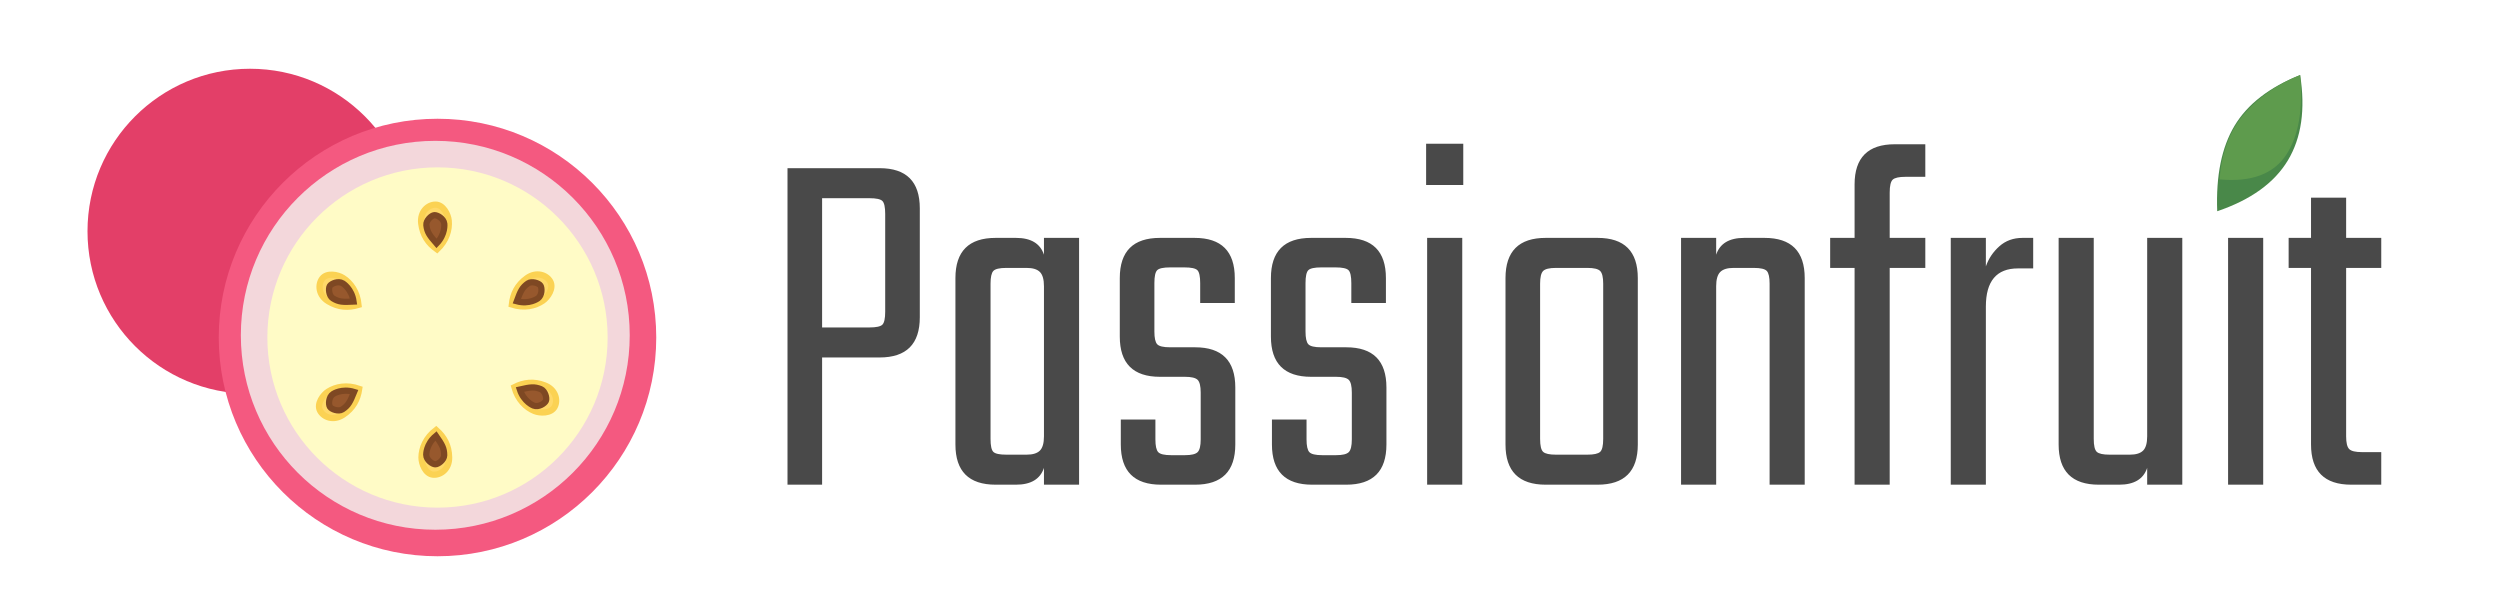
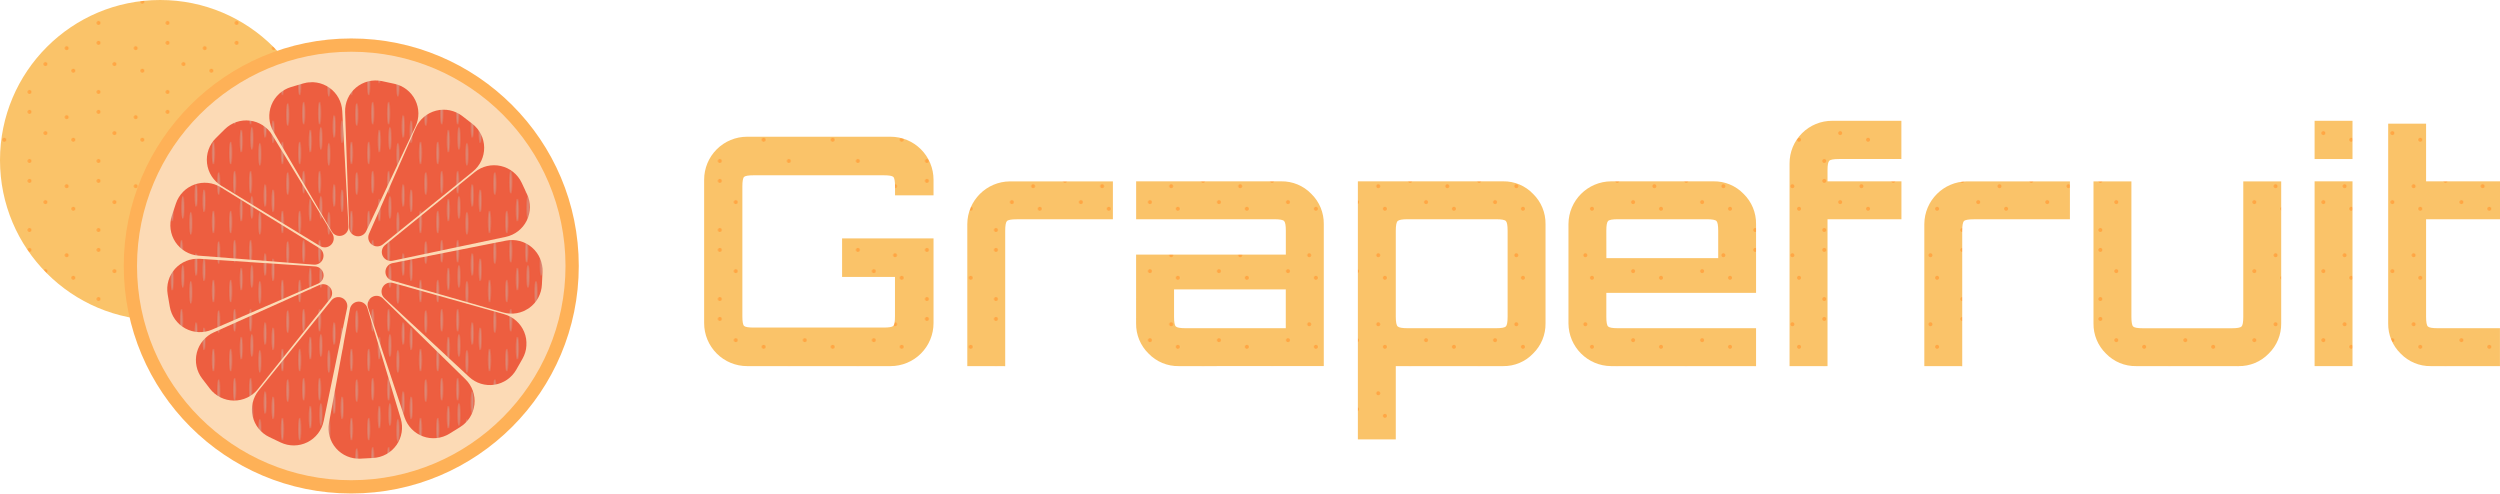
- <svg xmlns="http://www.w3.org/2000/svg" width="400px" height="96px" viewBox="0 0 400 96" version="1.1">
-   <defs />
-   <g id="Page-1" stroke="none" stroke-width="1" fill="none" fill-rule="evenodd">
-     <g id="back" transform="translate(14, 11)" fill="#E33F68">
-       <circle id="Oval" cx="26" cy="26" r="26" />
-     </g>
-     <g id="front" transform="translate(35, 19)">
-       <circle id="Oval" fill="#F45980" cx="35" cy="35" r="35" />
-       <circle id="Oval-Copy" fill="#F3D7DB" cx="34.646" cy="34.646" r="31.111" />
-       <circle id="Oval-Copy" fill="#FFFBC6" cx="35" cy="35" r="27.222" />
-       <g id="dots" transform="translate(15.55556, 12.72727)">
-         <g id="Group" transform="translate(19.09091, 41.0101) rotate(-43) translate(-19.09091, -41.0101) translate(16.26263, 38.18182)">
-           <path d="M5.619,0.032 C3.548,-0.166 1.916,0.585 0.901,1.658 C0.234,2.363 -0.446,3.998 0.381,4.933 C1.17,5.825 2.884,6.061 4.146,4.662 C5.408,3.264 5.788,1.744 5.619,0.032 Z" id="Path-4" stroke="#FBD253" fill="#FFD969" />
-           <path d="M4.949,0.714 C2.88,0.605 1.78,1.828 1.763,1.846 C1.176,2.47 1.437,3.628 1.763,3.957 C2.09,4.287 3.299,4.414 3.797,3.877 C4.57,3.046 4.704,2.429 4.949,0.714 Z" id="Path-5" stroke="#7E4823" fill="#97582D" />
-         </g>
-         <g id="dot" transform="translate(3.535354, 14.84849) rotate(79) translate(-3.535354, -14.84849) translate(0.707071, 12.0202)">
-           <path d="M5.619,0.032 C3.548,-0.166 1.916,0.585 0.901,1.658 C0.234,2.363 -0.446,3.998 0.381,4.933 C1.17,5.825 2.884,6.061 4.146,4.662 C5.408,3.264 5.788,1.744 5.619,0.032 Z" id="Path-4" stroke="#FBD253" fill="#FFD969" />
-           <path d="M4.949,0.714 C2.88,0.605 1.78,1.828 1.763,1.846 C1.176,2.47 1.437,3.628 1.763,3.957 C2.09,4.287 3.299,4.414 3.797,3.877 C4.57,3.046 4.704,2.429 4.949,0.714 Z" id="Path-5" stroke="#7E4823" fill="#97582D" />
-         </g>
-         <g id="dot" transform="translate(3.535354, 32.52525) rotate(14) translate(-3.535354, -32.52525) translate(0.707071, 29.69697)">
-           <path d="M5.619,0.032 C3.548,-0.166 1.916,0.585 0.901,1.658 C0.234,2.363 -0.446,3.998 0.381,4.933 C1.17,5.825 2.884,6.061 4.146,4.662 C5.408,3.264 5.788,1.744 5.619,0.032 Z" id="Path-4" stroke="#FBD253" fill="#FFD969" />
-           <path d="M4.949,0.714 C2.88,0.605 1.78,1.828 1.763,1.846 C1.176,2.47 1.437,3.628 1.763,3.957 C2.09,4.287 3.299,4.414 3.797,3.877 C4.57,3.046 4.704,2.429 4.949,0.714 Z" id="Path-5" stroke="#7E4823" fill="#97582D" />
-         </g>
-         <g id="dot" transform="translate(19.09091, 4.242424) rotate(131) translate(-19.09091, -4.242424) translate(16.26263, 1.414141)">
-           <path d="M5.619,0.032 C3.548,-0.166 1.916,0.585 0.901,1.658 C0.234,2.363 -0.446,3.998 0.381,4.933 C1.17,5.825 2.884,6.061 4.146,4.662 C5.408,3.264 5.788,1.744 5.619,0.032 Z" id="Path-4" stroke="#FBD253" fill="#FFD969" />
-           <path d="M4.949,0.714 C2.88,0.605 1.78,1.828 1.763,1.846 C1.176,2.47 1.437,3.628 1.763,3.957 C2.09,4.287 3.299,4.414 3.797,3.877 C4.57,3.046 4.704,2.429 4.949,0.714 Z" id="Path-5" stroke="#7E4823" fill="#97582D" />
-         </g>
-         <g id="dot" transform="translate(34.64646, 14.84849) rotate(192) translate(-34.64646, -14.84849) translate(31.81818, 12.0202)">
-           <path d="M5.619,0.032 C3.548,-0.166 1.916,0.585 0.901,1.658 C0.234,2.363 -0.446,3.998 0.381,4.933 C1.17,5.825 2.884,6.061 4.146,4.662 C5.408,3.264 5.788,1.744 5.619,0.032 Z" id="Path-4" stroke="#FBD253" fill="#FFD969" />
-           <path d="M4.949,0.714 C2.88,0.605 1.78,1.828 1.763,1.846 C1.176,2.47 1.437,3.628 1.763,3.957 C2.09,4.287 3.299,4.414 3.797,3.877 C4.57,3.046 4.704,2.429 4.949,0.714 Z" id="Path-5" stroke="#7E4823" fill="#97582D" />
-         </g>
-         <g id="dot" transform="translate(35.35354, 31.81818) rotate(-111) translate(-35.35354, -31.81818) translate(32.52525, 28.9899)">
-           <path d="M5.619,0.032 C3.548,-0.166 1.916,0.585 0.901,1.658 C0.234,2.363 -0.446,3.998 0.381,4.933 C1.17,5.825 2.884,6.061 4.146,4.662 C5.408,3.264 5.788,1.744 5.619,0.032 Z" id="Path-4" stroke="#FBD253" fill="#FFD969" />
-           <path d="M4.949,0.714 C2.88,0.605 1.78,1.828 1.763,1.846 C1.176,2.47 1.437,3.628 1.763,3.957 C2.09,4.287 3.299,4.414 3.797,3.877 C4.57,3.046 4.704,2.429 4.949,0.714 Z" id="Path-5" stroke="#7E4823" fill="#97582D" />
-         </g>
-       </g>
-     </g>
-     <g id="title" transform="translate(126, 12)">
-       <path d="M0,14.908 L14.737,14.908 C19.025,14.908 21.169,17.052 21.169,21.34 L21.169,38.763 C21.169,43.051 19.025,45.195 14.737,45.195 L5.536,45.195 L5.536,65.55 L0,65.55 L0,14.908 Z M15.632,37.868 L15.632,22.236 C15.632,21.15 15.483,20.458 15.184,20.159 C14.886,19.861 14.194,19.712 13.108,19.712 L5.536,19.712 L5.536,40.392 L13.108,40.392 C14.194,40.392 14.886,40.242 15.184,39.944 C15.483,39.645 15.632,38.953 15.632,37.868 Z M41.034,26.062 L46.652,26.062 L46.652,65.55 L41.034,65.55 L41.034,62.863 C40.437,64.654 38.945,65.55 36.557,65.55 L33.3,65.55 C29.012,65.55 26.868,63.406 26.868,59.118 L26.868,32.494 C26.868,28.206 29.012,26.062 33.3,26.062 L36.557,26.062 C38.945,26.062 40.437,26.958 41.034,28.749 L41.034,26.062 Z M35.01,60.746 L38.266,60.746 C39.243,60.746 39.949,60.529 40.383,60.095 C40.817,59.661 41.034,58.901 41.034,57.815 L41.034,33.797 C41.034,32.711 40.817,31.951 40.383,31.517 C39.949,31.083 39.243,30.866 38.266,30.866 L35.01,30.866 C33.924,30.866 33.232,31.029 32.933,31.354 C32.635,31.68 32.486,32.359 32.486,33.39 L32.486,58.222 C32.486,59.308 32.635,60 32.933,60.298 C33.232,60.597 33.924,60.746 35.01,60.746 Z M66.111,58.304 L66.111,50.813 C66.111,49.782 65.948,49.103 65.623,48.778 C65.297,48.452 64.618,48.289 63.587,48.289 L59.598,48.289 C55.31,48.289 53.166,46.145 53.166,41.857 L53.166,32.494 C53.166,28.206 55.31,26.062 59.598,26.062 L65.134,26.062 C69.422,26.062 71.566,28.206 71.566,32.494 L71.566,36.484 L66.03,36.484 L66.03,33.308 C66.03,32.223 65.88,31.531 65.582,31.232 C65.283,30.934 64.591,30.784 63.506,30.784 L61.226,30.784 C60.14,30.784 59.448,30.934 59.15,31.232 C58.851,31.531 58.702,32.223 58.702,33.308 L58.702,41.043 C58.702,42.074 58.851,42.753 59.15,43.079 C59.448,43.404 60.14,43.567 61.226,43.567 L65.216,43.567 C69.504,43.567 71.648,45.711 71.648,49.999 L71.648,59.118 C71.648,63.406 69.504,65.55 65.216,65.55 L59.761,65.55 C55.473,65.55 53.329,63.406 53.329,59.118 L53.329,55.128 L58.865,55.128 L58.865,58.304 C58.865,59.335 59.014,60.013 59.313,60.339 C59.611,60.665 60.303,60.828 61.389,60.828 L63.587,60.828 C64.618,60.828 65.297,60.665 65.623,60.339 C65.948,60.013 66.111,59.335 66.111,58.304 Z M90.292,58.304 L90.292,50.813 C90.292,49.782 90.129,49.103 89.804,48.778 C89.478,48.452 88.799,48.289 87.768,48.289 L83.779,48.289 C79.491,48.289 77.347,46.145 77.347,41.857 L77.347,32.494 C77.347,28.206 79.491,26.062 83.779,26.062 L89.315,26.062 C93.603,26.062 95.747,28.206 95.747,32.494 L95.747,36.484 L90.211,36.484 L90.211,33.308 C90.211,32.223 90.061,31.531 89.763,31.232 C89.464,30.934 88.772,30.784 87.687,30.784 L85.407,30.784 C84.322,30.784 83.629,30.934 83.331,31.232 C83.032,31.531 82.883,32.223 82.883,33.308 L82.883,41.043 C82.883,42.074 83.032,42.753 83.331,43.079 C83.629,43.404 84.322,43.567 85.407,43.567 L89.397,43.567 C93.685,43.567 95.829,45.711 95.829,49.999 L95.829,59.118 C95.829,63.406 93.685,65.55 89.397,65.55 L83.942,65.55 C79.654,65.55 77.51,63.406 77.51,59.118 L77.51,55.128 L83.046,55.128 L83.046,58.304 C83.046,59.335 83.195,60.013 83.494,60.339 C83.792,60.665 84.484,60.828 85.57,60.828 L87.768,60.828 C88.799,60.828 89.478,60.665 89.804,60.339 C90.129,60.013 90.292,59.335 90.292,58.304 Z M102.179,17.595 L102.179,11 L108.123,11 L108.123,17.595 L102.179,17.595 Z M107.96,65.55 L102.342,65.55 L102.342,26.062 L107.96,26.062 L107.96,65.55 Z M121.312,26.062 L129.617,26.062 C133.905,26.062 136.049,28.206 136.049,32.494 L136.049,59.118 C136.049,63.406 133.905,65.55 129.617,65.55 L121.312,65.55 C117.024,65.55 114.88,63.406 114.88,59.118 L114.88,32.494 C114.88,28.206 117.024,26.062 121.312,26.062 Z M130.512,58.222 L130.512,33.39 C130.512,32.359 130.35,31.68 130.024,31.354 C129.698,31.029 129.02,30.866 127.989,30.866 L122.941,30.866 C121.909,30.866 121.231,31.029 120.905,31.354 C120.579,31.68 120.417,32.359 120.417,33.39 L120.417,58.222 C120.417,59.308 120.579,60 120.905,60.298 C121.231,60.597 121.909,60.746 122.941,60.746 L127.989,60.746 C129.02,60.746 129.698,60.597 130.024,60.298 C130.35,60 130.512,59.308 130.512,58.222 Z M153.065,26.062 L156.322,26.062 C160.61,26.062 162.754,28.206 162.754,32.494 L162.754,65.55 L157.136,65.55 L157.136,33.39 C157.136,32.359 156.987,31.68 156.688,31.354 C156.39,31.029 155.698,30.866 154.612,30.866 L151.355,30.866 C150.378,30.866 149.673,31.083 149.239,31.517 C148.804,31.951 148.587,32.711 148.587,33.797 L148.587,65.55 L142.969,65.55 L142.969,26.062 L148.587,26.062 L148.587,28.749 C149.184,26.958 150.677,26.062 153.065,26.062 Z M182.05,16.292 L178.875,16.292 C177.843,16.292 177.165,16.441 176.839,16.74 C176.513,17.038 176.351,17.731 176.351,18.816 L176.351,26.062 L182.05,26.062 L182.05,30.866 L176.351,30.866 L176.351,65.55 L170.733,65.55 L170.733,30.866 L166.825,30.866 L166.825,26.062 L170.733,26.062 L170.733,17.513 C170.733,13.225 172.877,11.081 177.165,11.081 L182.05,11.081 L182.05,16.292 Z M197.601,26.062 L199.31,26.062 L199.31,30.947 L196.868,30.947 C193.448,30.947 191.739,32.983 191.739,37.054 L191.739,65.55 L186.121,65.55 L186.121,26.062 L191.739,26.062 L191.739,30.622 C192.173,29.373 192.892,28.301 193.896,27.406 C194.9,26.51 196.135,26.062 197.601,26.062 Z M217.548,26.062 L223.166,26.062 L223.166,65.55 L217.548,65.55 L217.548,62.863 C216.951,64.654 215.458,65.55 213.07,65.55 L209.813,65.55 C205.525,65.55 203.381,63.406 203.381,59.118 L203.381,26.062 L208.999,26.062 L208.999,58.222 C208.999,59.308 209.162,60 209.488,60.298 C209.813,60.597 210.492,60.746 211.523,60.746 L214.78,60.746 C215.757,60.746 216.462,60.529 216.897,60.095 C217.331,59.661 217.548,58.901 217.548,57.815 L217.548,26.062 Z M230.33,17.595 L230.33,11 L236.274,11 L236.274,17.595 L230.33,17.595 Z M236.111,65.55 L230.493,65.55 L230.493,26.062 L236.111,26.062 L236.111,65.55 Z M255,30.866 L249.382,30.866 L249.382,57.815 C249.382,58.846 249.545,59.525 249.871,59.851 C250.196,60.176 250.875,60.339 251.906,60.339 L255,60.339 L255,65.55 L250.196,65.55 C245.908,65.55 243.764,63.406 243.764,59.118 L243.764,30.866 L240.182,30.866 L240.182,26.062 L243.764,26.062 L243.764,19.63 L249.382,19.63 L249.382,26.062 L255,26.062 L255,30.866 Z" id="Passionfruit" fill="#494949" />
-       <g id="leaf" transform="translate(235.1372, 11.17415) scale(1, -1) rotate(198) translate(-235.1372, -11.17415) translate(225.1372, 2.67415)">
-         <path d="M0,0 C0.873,5.485 2.898,9.611 6.075,12.376 C9.252,15.142 13.679,16.56 19.354,16.631 C17.802,11.162 15.511,7.11 12.482,4.474 C9.454,1.838 5.293,0.346 0,0 Z" id="outer" fill="#498849" />
-         <path d="M0,0 C3.902,0.271 7.362,1.31 10.379,3.119 C13.396,4.927 15.743,7.855 17.419,11.9 C12.723,13.925 8.92,13.761 6.009,11.41 C3.227,9.162 1.224,5.359 0,0 Z" id="inner" fill="#5E9B4D" />
-       </g>
-     </g>
-   </g>
+ <svg xmlns="http://www.w3.org/2000/svg" viewBox="0 0 1883.29 371.75">
+   <defs>
+     <style>.a{fill:none;}.b{fill:#fac369;}.c{fill:#ffa745;}.d{fill:#ed5e40;}.e{fill:#dd8571;}.f{fill:url(#a);}.g{fill:#fcdab5;stroke:#feb157;stroke-miterlimit:10;stroke-width:10px;}.h{fill:url(#b);}.i{fill:url(#o);}</style>
+     <pattern id="a" x="-39" y="-80" width="52" height="52" patternUnits="userSpaceOnUse" viewBox="0 0 52 52">
+       <rect class="a" width="52" height="52" />
+       <rect class="b" width="52" height="52" />
+       <circle class="c" cx="9.25" cy="8.25" r="1.5" />
+       <circle class="c" cx="42.25" cy="29.25" r="1.5" />
+       <circle class="c" cx="21.25" cy="24.25" r="1.5" />
+       <circle class="c" cx="37.25" cy="12.25" r="1.5" />
+       <circle class="c" cx="9.25" cy="45.25" r="1.5" />
+     </pattern>
+     <pattern id="b" width="52" height="52" patternUnits="userSpaceOnUse" viewBox="0 0 52 52">
+       <rect class="a" width="52" height="52" />
+       <rect class="d" width="52" height="52" />
+       <ellipse class="e" cx="12.75" cy="30.25" rx="1" ry="8.5" />
+       <ellipse class="e" cx="4.75" cy="39.25" rx="1" ry="8.5" />
+       <ellipse class="e" cx="20.75" cy="28.25" rx="1" ry="8.5" />
+       <ellipse class="e" cx="26.75" cy="40.25" rx="1" ry="8.5" />
+       <ellipse class="e" cx="30.75" cy="19.25" rx="1" ry="8.5" />
+       <ellipse class="e" cx="36.75" cy="23.25" rx="1" ry="8.5" />
+       <ellipse class="e" cx="47.75" cy="10.25" rx="1" ry="8.5" />
+       <ellipse class="e" cx="43.75" cy="39.25" rx="1" ry="8.5" />
+       <ellipse class="e" cx="7.75" cy="9.25" rx="1" ry="8.5" />
+       <ellipse class="e" cx="19.75" cy="9.25" rx="1" ry="8.5" />
+     </pattern>
+     <pattern id="o" width="52" height="52" patternUnits="userSpaceOnUse" viewBox="0 0 52 52">
+       <rect class="a" width="52" height="52" />
+       <rect class="b" width="52" height="52" />
+       <circle class="c" cx="9.25" cy="8.25" r="1.5" />
+       <circle class="c" cx="42.25" cy="29.25" r="1.5" />
+       <circle class="c" cx="21.25" cy="24.25" r="1.5" />
+       <circle class="c" cx="37.25" cy="12.25" r="1.5" />
+       <circle class="c" cx="9.25" cy="45.25" r="1.5" />
+     </pattern>
+   </defs>
+   <circle class="f" cx="120.65" cy="120.65" r="120.65" />
+   <circle class="g" cx="264.61" cy="200.36" r="166.39" />
+   <path class="h" d="M314.85,254.17,352,175.31a22.92,22.92,0,0,0-16-32.2l-9.26-2a23,23,0,0,0-27.76,23.34l3,87A6.77,6.77,0,0,0,314.85,254.17Z" transform="translate(-39 -80)" />
+   <path class="h" d="M327.46,264.08l67.74-54.84a22.91,22.91,0,0,0-.41-36l-7.49-5.79a23,23,0,0,0-35.14,8.94L317,256.09A6.76,6.76,0,0,0,327.46,264.08Z" transform="translate(-39 -80)" />
+   <path class="h" d="M301.52,250.6l-4.7-87a22.92,22.92,0,0,0-29.38-20.75l-9.07,2.67A23,23,0,0,0,245,179.2l43.93,75.18A6.76,6.76,0,0,0,301.52,250.6Z" transform="translate(-39 -80)" />
+   <path class="h" d="M289.45,256.1l-45.38-74.4a22.93,22.93,0,0,0-35.71-4.36L201.64,184a23,23,0,0,0,4.2,36l74.32,45.37A6.76,6.76,0,0,0,289.45,256.1Z" transform="translate(-39 -80)" />
+   <path class="h" d="M279.47,266.86,205.3,221.08a22.92,22.92,0,0,0-33.8,12.29l-3,9a23,23,0,0,0,20.06,30.21l86.81,6.79A6.76,6.76,0,0,0,279.47,266.86Z" transform="translate(-39 -80)" />
+   <path class="h" d="M276.41,280.7l-87-5.74a22.92,22.92,0,0,0-24.11,26.69L166.9,311a23,23,0,0,0,31.87,17.3l79.88-34.63A6.76,6.76,0,0,0,276.41,280.7Z" transform="translate(-39 -80)" />
+   <path class="h" d="M279.64,294.68l-79.52,35.67a22.93,22.93,0,0,0-8.81,34.87l5.76,7.51a23,23,0,0,0,36.26.36l54.36-68A6.76,6.76,0,0,0,279.64,294.68Z" transform="translate(-39 -80)" />
+   <path class="h" d="M334.71,276.44l85.28-18a22.93,22.93,0,0,0,16-32.21l-4-8.56a23,23,0,0,0-35.36-8l-67.56,54.93A6.76,6.76,0,0,0,334.71,276.44Z" transform="translate(-39 -80)" />
+   <path class="h" d="M334.24,291.31,418,315.38a22.92,22.92,0,0,0,29.23-21l.45-9.45a23,23,0,0,0-27.47-23.67L334.8,278.18A6.76,6.76,0,0,0,334.24,291.31Z" transform="translate(-39 -80)" />
+   <path class="h" d="M328.57,304.58l63.81,59.36a22.93,22.93,0,0,0,35.55-5.46l4.68-8.23a23,23,0,0,0-13.79-33.54L335,293.12A6.76,6.76,0,0,0,328.57,304.58Z" transform="translate(-39 -80)" />
+   <path class="h" d="M316.26,311.74l27.51,82.7a22.92,22.92,0,0,0,33.81,12.26l8.05-5a23,23,0,0,0,4-36L327.4,304.77A6.76,6.76,0,0,0,316.26,311.74Z" transform="translate(-39 -80)" />
+   <path class="h" d="M302.62,312.74l-15.77,85.72a22.93,22.93,0,0,0,23.71,27.05L320,425a23,23,0,0,0,20.88-29.65L315.74,312A6.76,6.76,0,0,0,302.62,312.74Z" transform="translate(-39 -80)" />
+   <path class="h" d="M288.62,306.31l-54.75,67.82a22.92,22.92,0,0,0,7.94,35.08l8.54,4.08a23,23,0,0,0,32.49-16.1l17.66-85.26A6.76,6.76,0,0,0,288.62,306.31Z" transform="translate(-39 -80)" />
+   <path class="i" d="M601.84,355.8a32.37,32.37,0,0,1-32.4-32.4v-108a32.37,32.37,0,0,1,32.4-32.4h108a32.37,32.37,0,0,1,32.4,32.4v11.76h-29v-6.72q0-6-1.32-7.2t-7.32-1.2H606.88q-6,0-7.32,1.2t-1.32,7.2v97.92q0,6,1.32,7.2t7.32,1.2h97.68q6,0,7.32-1.2t1.32-7.2V288.6H673.36v-29h68.88V323.4a32.37,32.37,0,0,1-32.4,32.4Z" transform="translate(-39 -80)" />
+   <path class="i" d="M767.68,355.8v-107a32.37,32.37,0,0,1,32.16-32.16h77.52v28.56H804.88c-4,0-6.45.44-7.32,1.32s-1.32,3.32-1.32,7.32v102Z" transform="translate(-39 -80)" />
+   <path class="i" d="M927,355.8a30.83,30.83,0,0,1-22.8-9.48,31.15,31.15,0,0,1-9.36-22.68V271.8h112.8v-18q0-6-1.32-7.32T999,245.16H894.87V216.6h109.2a30.83,30.83,0,0,1,22.8,9.48,31.15,31.15,0,0,1,9.36,22.68v107Zm5-28.56h75.6V298H923.43V318.6q0,6,1.32,7.32T932.07,327.24Z" transform="translate(-39 -80)" />
+   <path class="i" d="M1061.91,411V216.6h109.44a30.55,30.55,0,0,1,22.56,9.48,31.15,31.15,0,0,1,9.36,22.68v74.88a31.15,31.15,0,0,1-9.36,22.68,30.55,30.55,0,0,1-22.56,9.48h-80.88V411Zm37.44-83.76h66.72q6,0,7.32-1.32t1.32-7.32V253.8q0-6-1.32-7.32t-7.32-1.32h-66.72q-6,0-7.44,1.32t-1.44,7.32v64.8q0,6,1.44,7.32T1099.35,327.24Z" transform="translate(-39 -80)" />
+   <path class="i" d="M1252.71,355.8a32.37,32.37,0,0,1-32.16-32.16V248.76a32.37,32.37,0,0,1,32.16-32.16h77a30.83,30.83,0,0,1,22.8,9.48,31.15,31.15,0,0,1,9.36,22.68V300.6h-112.8v18c0,4,.43,6.44,1.32,7.32s3.32,1.32,7.32,1.32h104.16V355.8Zm-3.6-81.36h84.24V253.8c0-4-.45-6.44-1.32-7.32s-3.33-1.32-7.32-1.32h-67c-4,0-6.45.44-7.32,1.32s-1.32,3.32-1.32,7.32Z" transform="translate(-39 -80)" />
+   <path class="i" d="M1387.1,355.8V203.16A32,32,0,0,1,1419.26,171h52.08v28.8h-47q-6,0-7.32,1.32t-1.32,7.08v8.4h55.68v28.56h-55.68V355.8Z" transform="translate(-39 -80)" />
+   <path class="i" d="M1488.62,355.8v-107a32.37,32.37,0,0,1,32.16-32.16h77.52v28.56h-72.48q-6,0-7.32,1.32t-1.32,7.32v102Z" transform="translate(-39 -80)" />
+   <path class="i" d="M1648.22,355.8a30.83,30.83,0,0,1-22.8-9.48,31.15,31.15,0,0,1-9.36-22.68v-107h28.56v102q0,6,1.32,7.32t7.32,1.32h67q6,0,7.32-1.32t1.32-7.32v-102h28.56v107a31.15,31.15,0,0,1-9.36,22.68,30.83,30.83,0,0,1-22.8,9.48Z" transform="translate(-39 -80)" />
+   <path class="i" d="M1782.62,199.8V171h28.56v28.8Zm0,156V216.6h28.56V355.8Z" transform="translate(-39 -80)" />
+   <path class="i" d="M1870.21,355.8a30.83,30.83,0,0,1-22.8-9.48,31.15,31.15,0,0,1-9.36-22.68V173.16h28.56V216.6h55.68v28.56h-55.68V318.6q0,6,1.32,7.32t7.32,1.32h47V355.8Z" transform="translate(-39 -80)" />
</svg>
